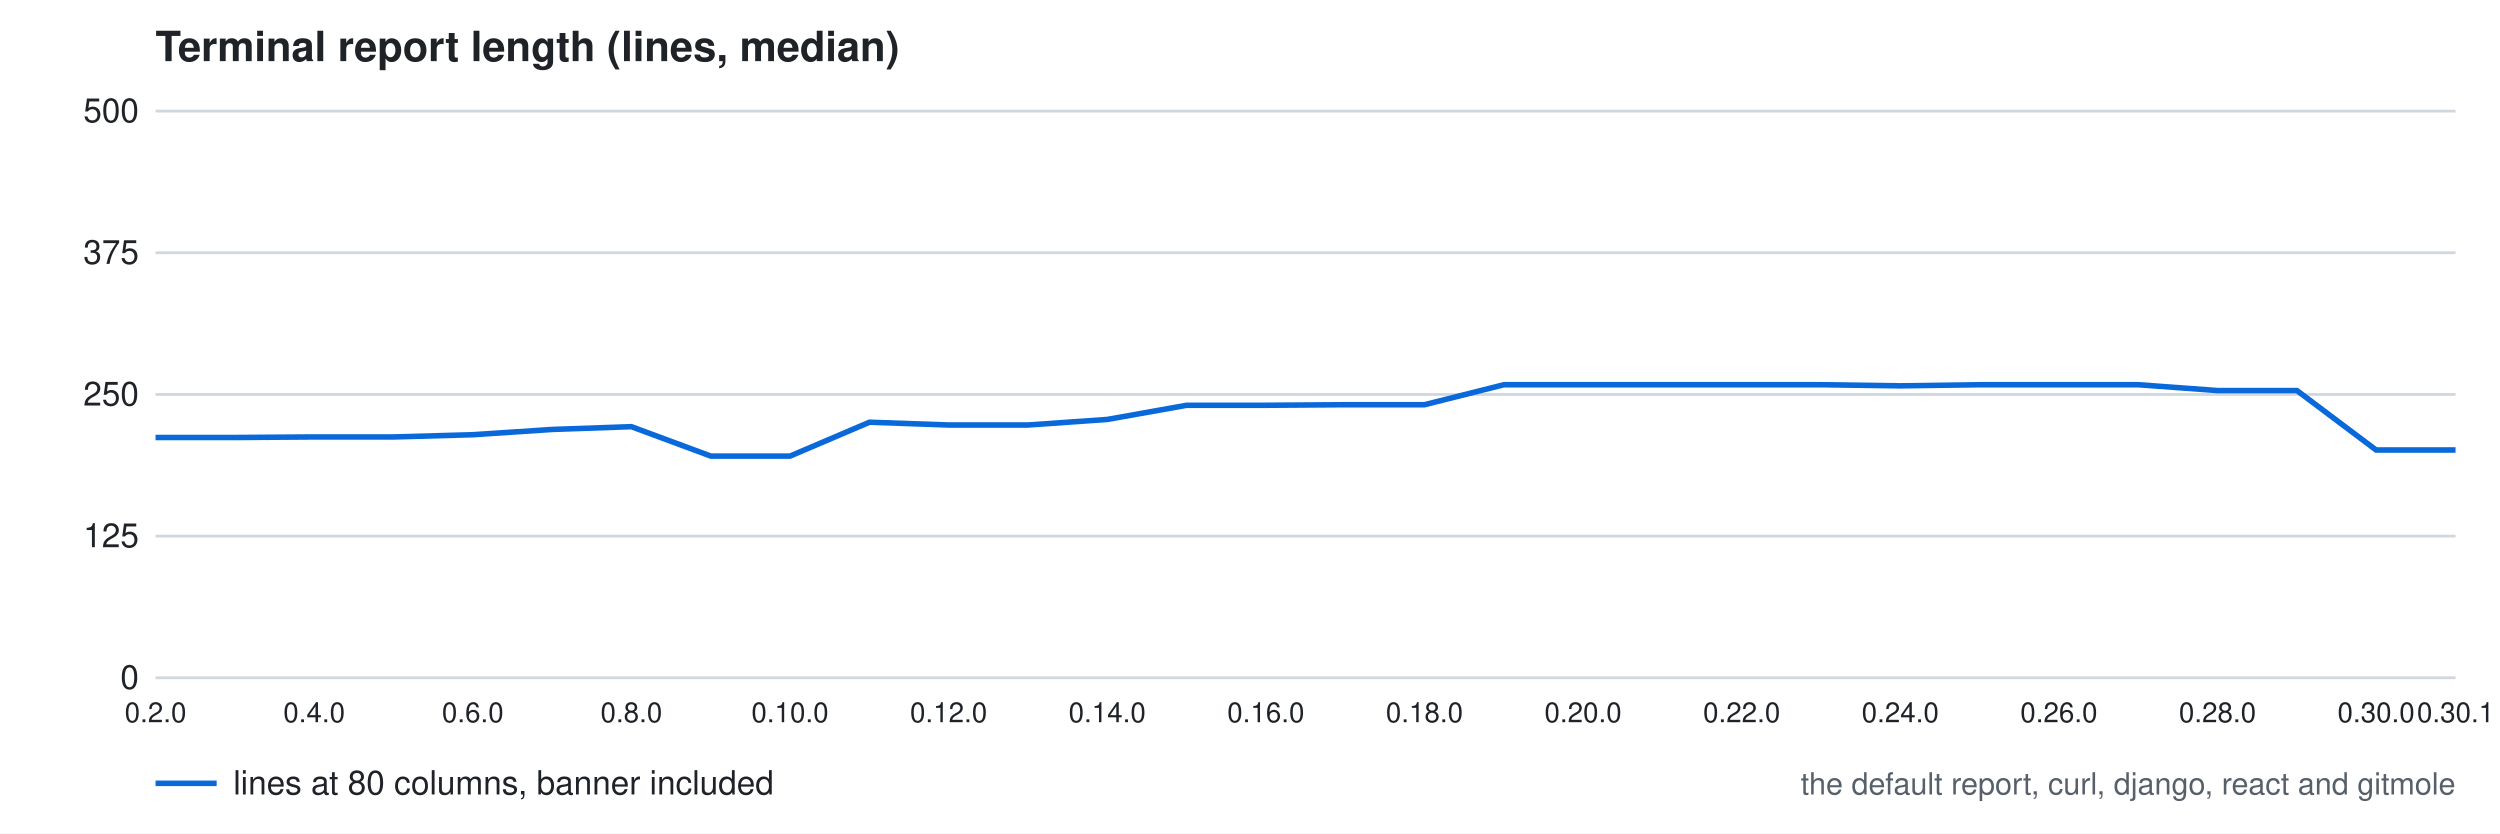
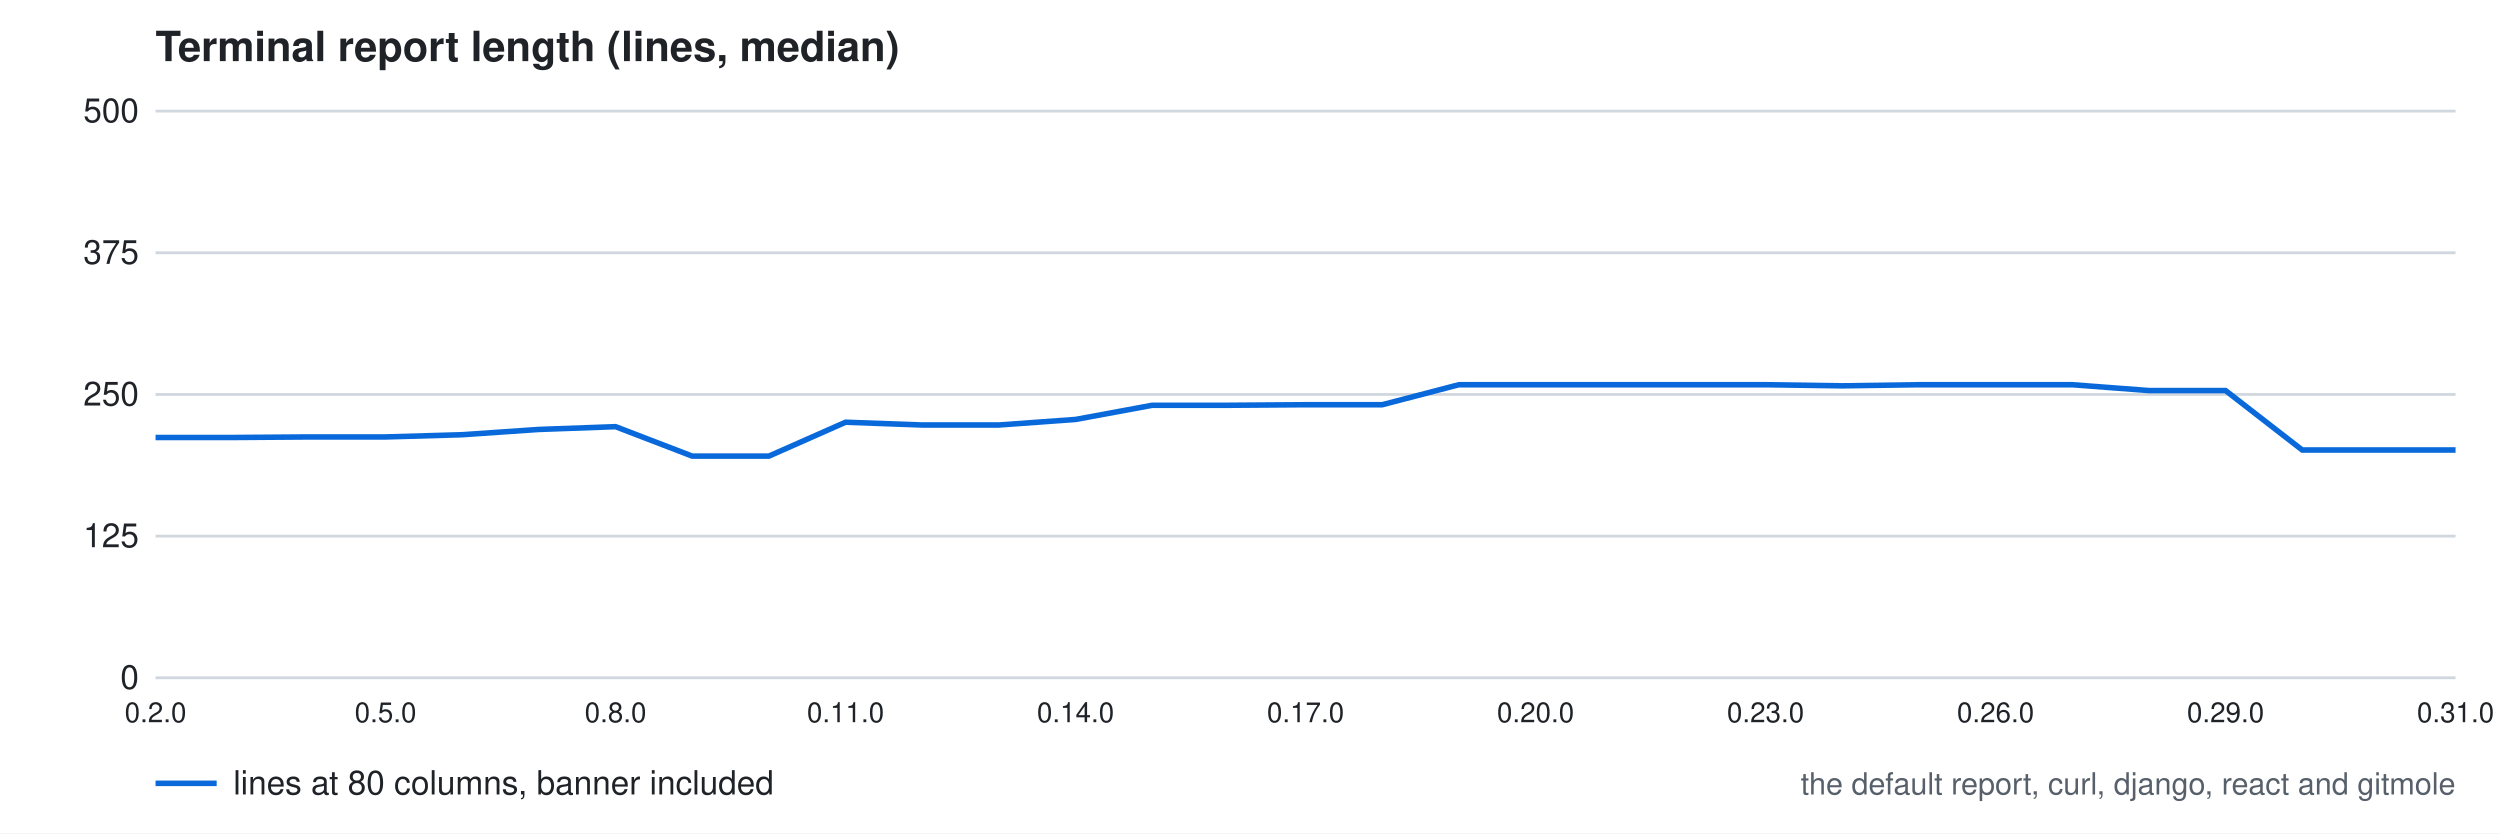
<svg xmlns="http://www.w3.org/2000/svg" width="900" height="300" viewBox="0 0 900 300" font-family="-apple-system,Segoe UI,Helvetica,Arial,sans-serif" font-size="12">
  <rect width="900" height="300" fill="#ffffff" />
  <text x="56" y="22" font-size="15" font-weight="600" fill="#1f2328">Terminal report length (lines, median)</text>
  <line x1="56" y1="244.0" x2="884" y2="244.0" stroke="#d0d7de" stroke-width="1" />
  <text x="50" y="248.0" text-anchor="end" fill="#1f2328">0</text>
  <line x1="56" y1="193.0" x2="884" y2="193.0" stroke="#d0d7de" stroke-width="1" />
  <text x="50" y="197.0" text-anchor="end" fill="#1f2328">125</text>
  <line x1="56" y1="142.0" x2="884" y2="142.0" stroke="#d0d7de" stroke-width="1" />
  <text x="50" y="146.0" text-anchor="end" fill="#1f2328">250</text>
  <line x1="56" y1="91.0" x2="884" y2="91.0" stroke="#d0d7de" stroke-width="1" />
  <text x="50" y="95.0" text-anchor="end" fill="#1f2328">375</text>
  <line x1="56" y1="40.0" x2="884" y2="40.0" stroke="#d0d7de" stroke-width="1" />
  <text x="50" y="44.0" text-anchor="end" fill="#1f2328">500</text>
  <text x="56.0" y="260" text-anchor="middle" fill="#1f2328" font-size="10">0.2.0</text>
-   <text x="113.1" y="260" text-anchor="middle" fill="#1f2328" font-size="10">0.4.0</text>
-   <text x="170.2" y="260" text-anchor="middle" fill="#1f2328" font-size="10">0.6.0</text>
-   <text x="227.3" y="260" text-anchor="middle" fill="#1f2328" font-size="10">0.8.0</text>
-   <text x="284.4" y="260" text-anchor="middle" fill="#1f2328" font-size="10">0.10.0</text>
-   <text x="341.5" y="260" text-anchor="middle" fill="#1f2328" font-size="10">0.12.0</text>
-   <text x="398.6" y="260" text-anchor="middle" fill="#1f2328" font-size="10">0.14.0</text>
-   <text x="455.7" y="260" text-anchor="middle" fill="#1f2328" font-size="10">0.16.0</text>
-   <text x="512.8" y="260" text-anchor="middle" fill="#1f2328" font-size="10">0.18.0</text>
-   <text x="569.9" y="260" text-anchor="middle" fill="#1f2328" font-size="10">0.20.0</text>
-   <text x="627.0" y="260" text-anchor="middle" fill="#1f2328" font-size="10">0.22.0</text>
-   <text x="684.1" y="260" text-anchor="middle" fill="#1f2328" font-size="10">0.24.0</text>
-   <text x="741.2" y="260" text-anchor="middle" fill="#1f2328" font-size="10">0.26.0</text>
-   <text x="798.3" y="260" text-anchor="middle" fill="#1f2328" font-size="10">0.28.0</text>
-   <text x="855.4" y="260" text-anchor="middle" fill="#1f2328" font-size="10">0.30.0</text>
-   <text x="884.0" y="260" text-anchor="middle" fill="#1f2328" font-size="10">0.30.1</text>
-   <polyline points="56.0,157.5 84.6,157.5 113.1,157.3 141.7,157.3 170.2,156.5 198.8,154.6 227.3,153.6 255.9,164.2 284.4,164.2 313.0,152.0 341.5,153.0 370.1,153.0 398.6,151.0 427.2,145.9 455.7,145.9 484.3,145.7 512.8,145.7 541.4,138.5 569.9,138.5 598.5,138.5 627.0,138.5 655.6,138.5 684.1,138.9 712.7,138.5 741.2,138.5 769.8,138.5 798.3,140.6 826.9,140.6 855.4,162.0 884.0,162.0" fill="none" stroke="#0969da" stroke-width="2" />
+   <text x="138.8" y="260" text-anchor="middle" fill="#1f2328" font-size="10">0.5.0</text>
+   <text x="221.6" y="260" text-anchor="middle" fill="#1f2328" font-size="10">0.8.0</text>
+   <text x="304.4" y="260" text-anchor="middle" fill="#1f2328" font-size="10">0.11.0</text>
+   <text x="387.2" y="260" text-anchor="middle" fill="#1f2328" font-size="10">0.14.0</text>
+   <text x="470.0" y="260" text-anchor="middle" fill="#1f2328" font-size="10">0.17.0</text>
+   <text x="552.8" y="260" text-anchor="middle" fill="#1f2328" font-size="10">0.20.0</text>
+   <text x="635.6" y="260" text-anchor="middle" fill="#1f2328" font-size="10">0.23.0</text>
+   <text x="718.4" y="260" text-anchor="middle" fill="#1f2328" font-size="10">0.26.0</text>
+   <text x="801.2" y="260" text-anchor="middle" fill="#1f2328" font-size="10">0.29.0</text>
+   <text x="884.0" y="260" text-anchor="middle" fill="#1f2328" font-size="10">0.31.0</text>
+   <polyline points="56.0,157.5 83.6,157.5 111.2,157.3 138.8,157.3 166.4,156.5 194.0,154.6 221.6,153.6 249.2,164.2 276.8,164.2 304.4,152.0 332.0,153.0 359.6,153.0 387.2,151.0 414.8,145.9 442.4,145.9 470.0,145.7 497.6,145.7 525.2,138.5 552.8,138.5 580.4,138.5 608.0,138.5 635.6,138.5 663.2,138.9 690.8,138.5 718.4,138.5 746.0,138.5 773.6,140.6 801.2,140.6 828.8,162.0 856.4,162.0 884.0,162.0" fill="none" stroke="#0969da" stroke-width="2" />
  <line x1="56" y1="282" x2="78" y2="282" stroke="#0969da" stroke-width="2" />
  <text x="84" y="286" fill="#1f2328">lines at 80 columns, banner included</text>
  <text x="884" y="286" text-anchor="end" fill="#57606a" font-size="11">the default report, curl, django, react and gitmole</text>
</svg>
